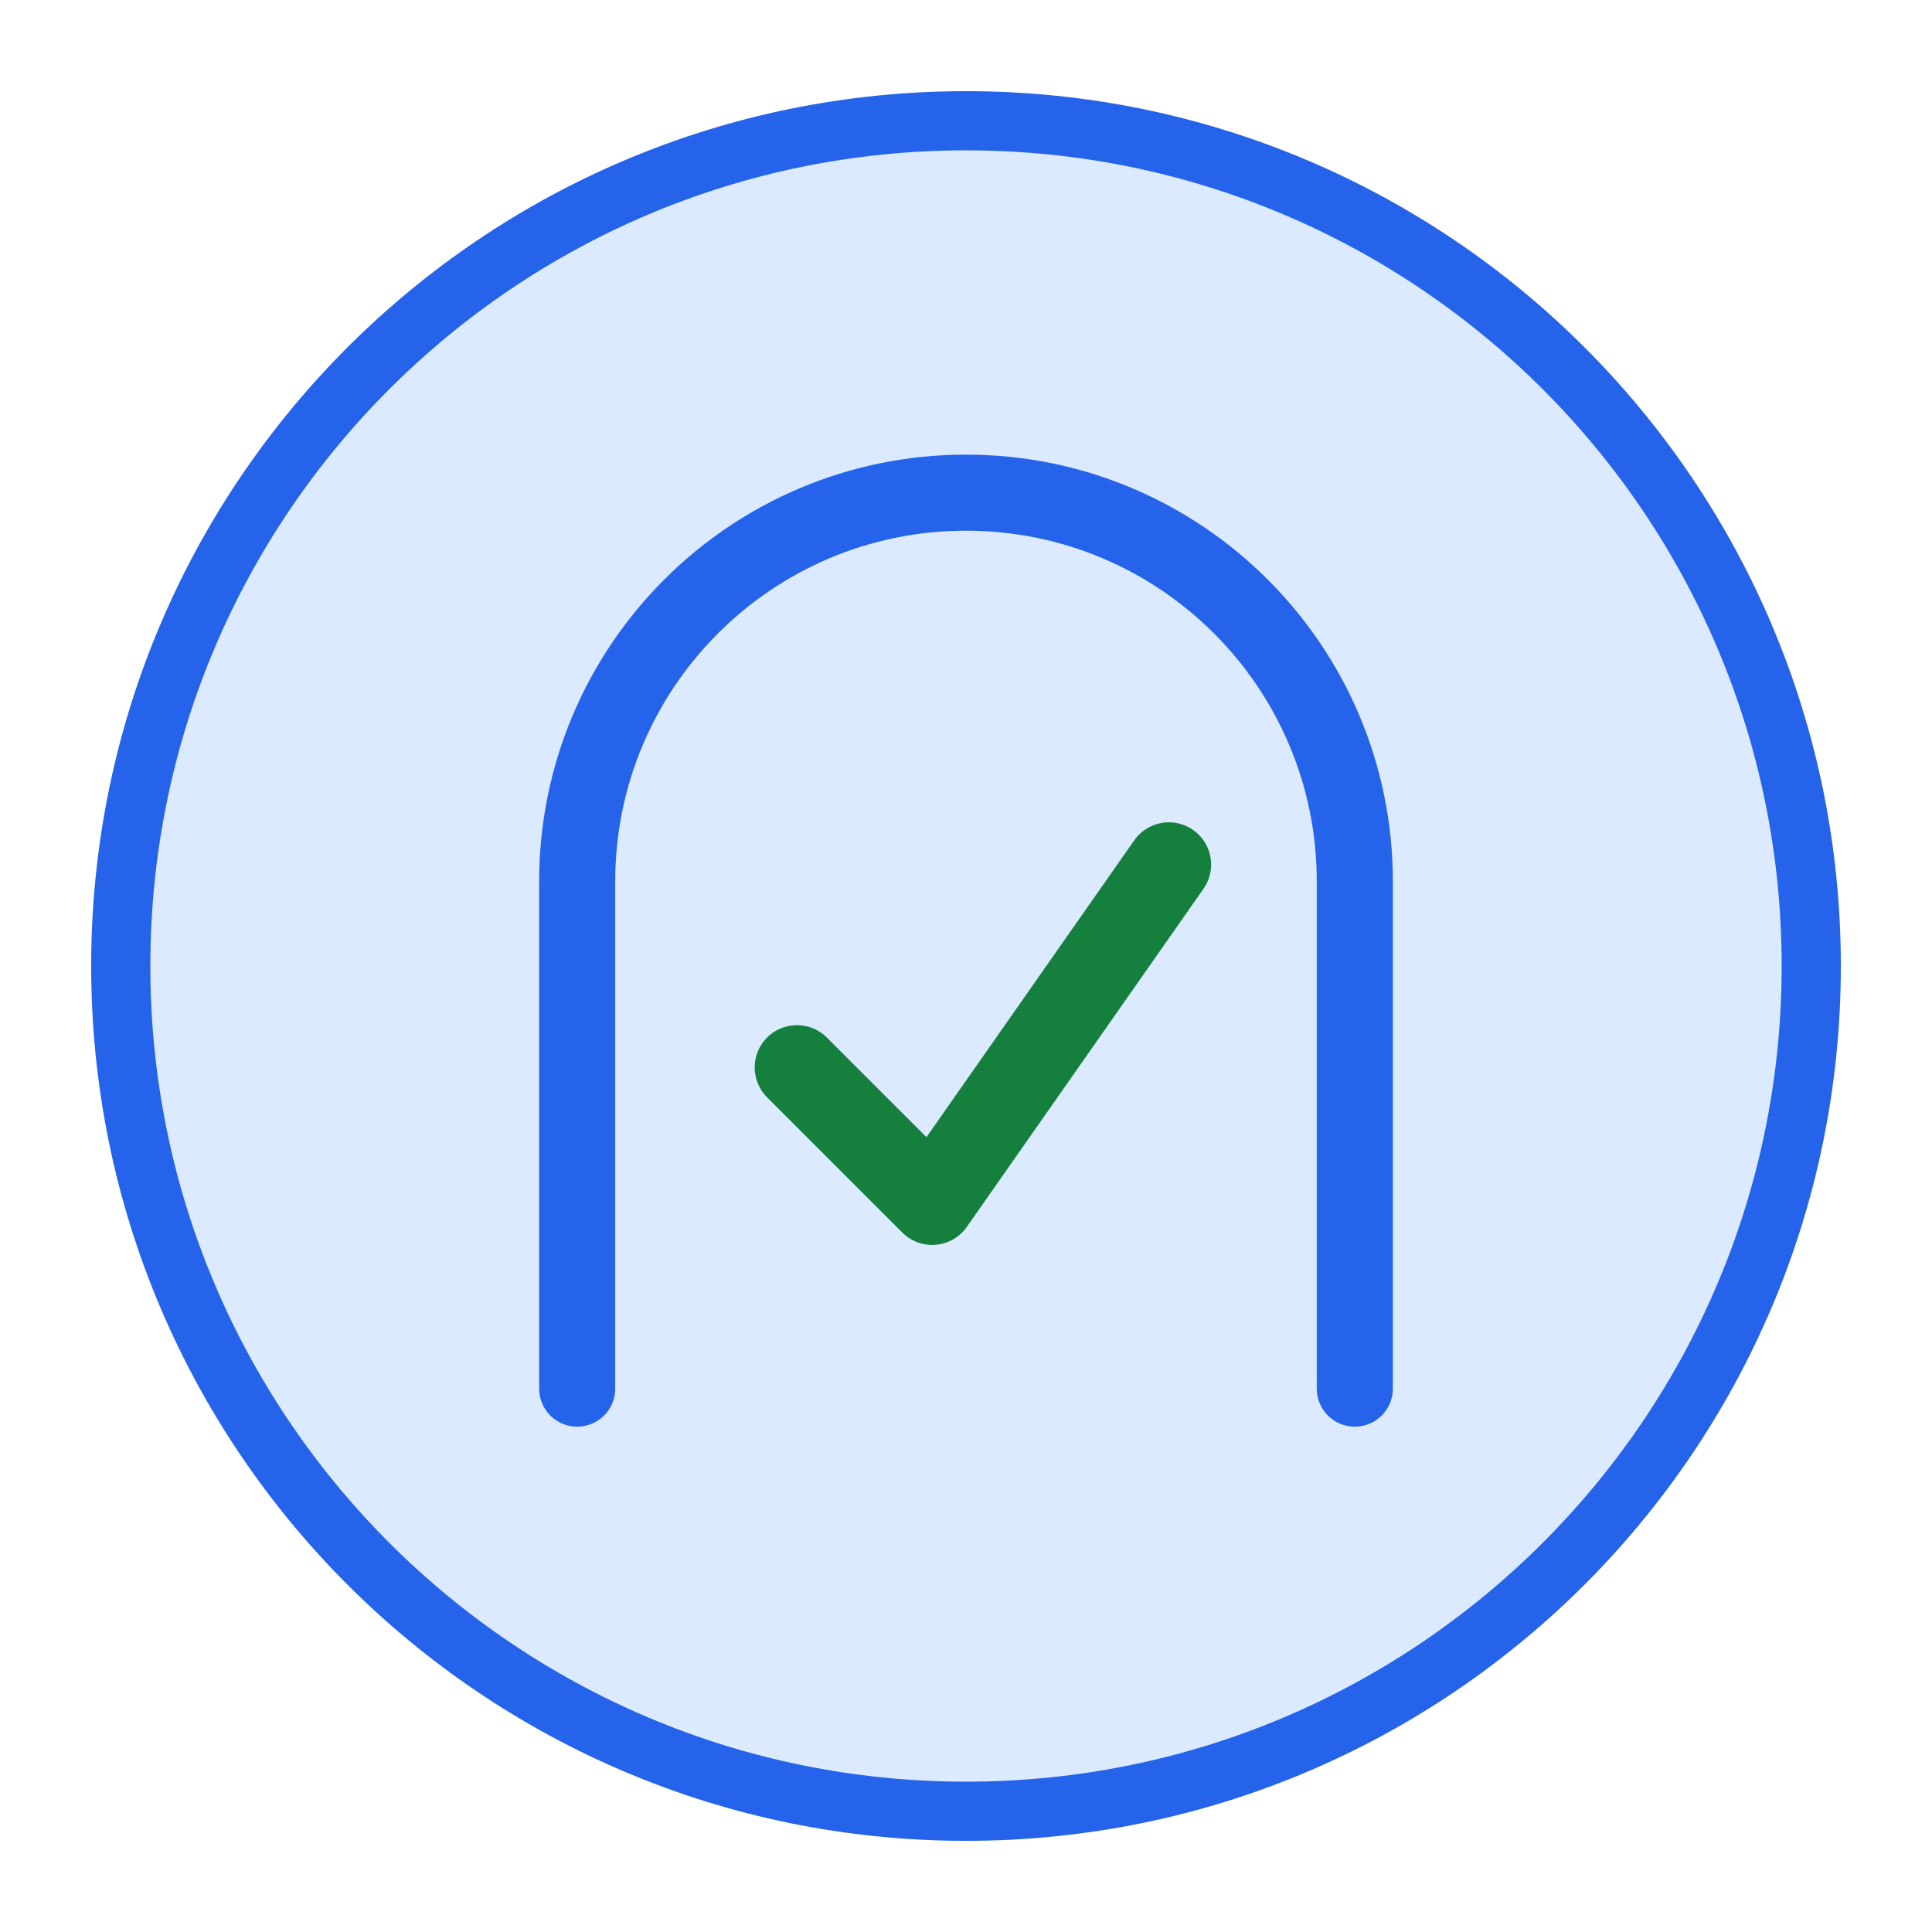
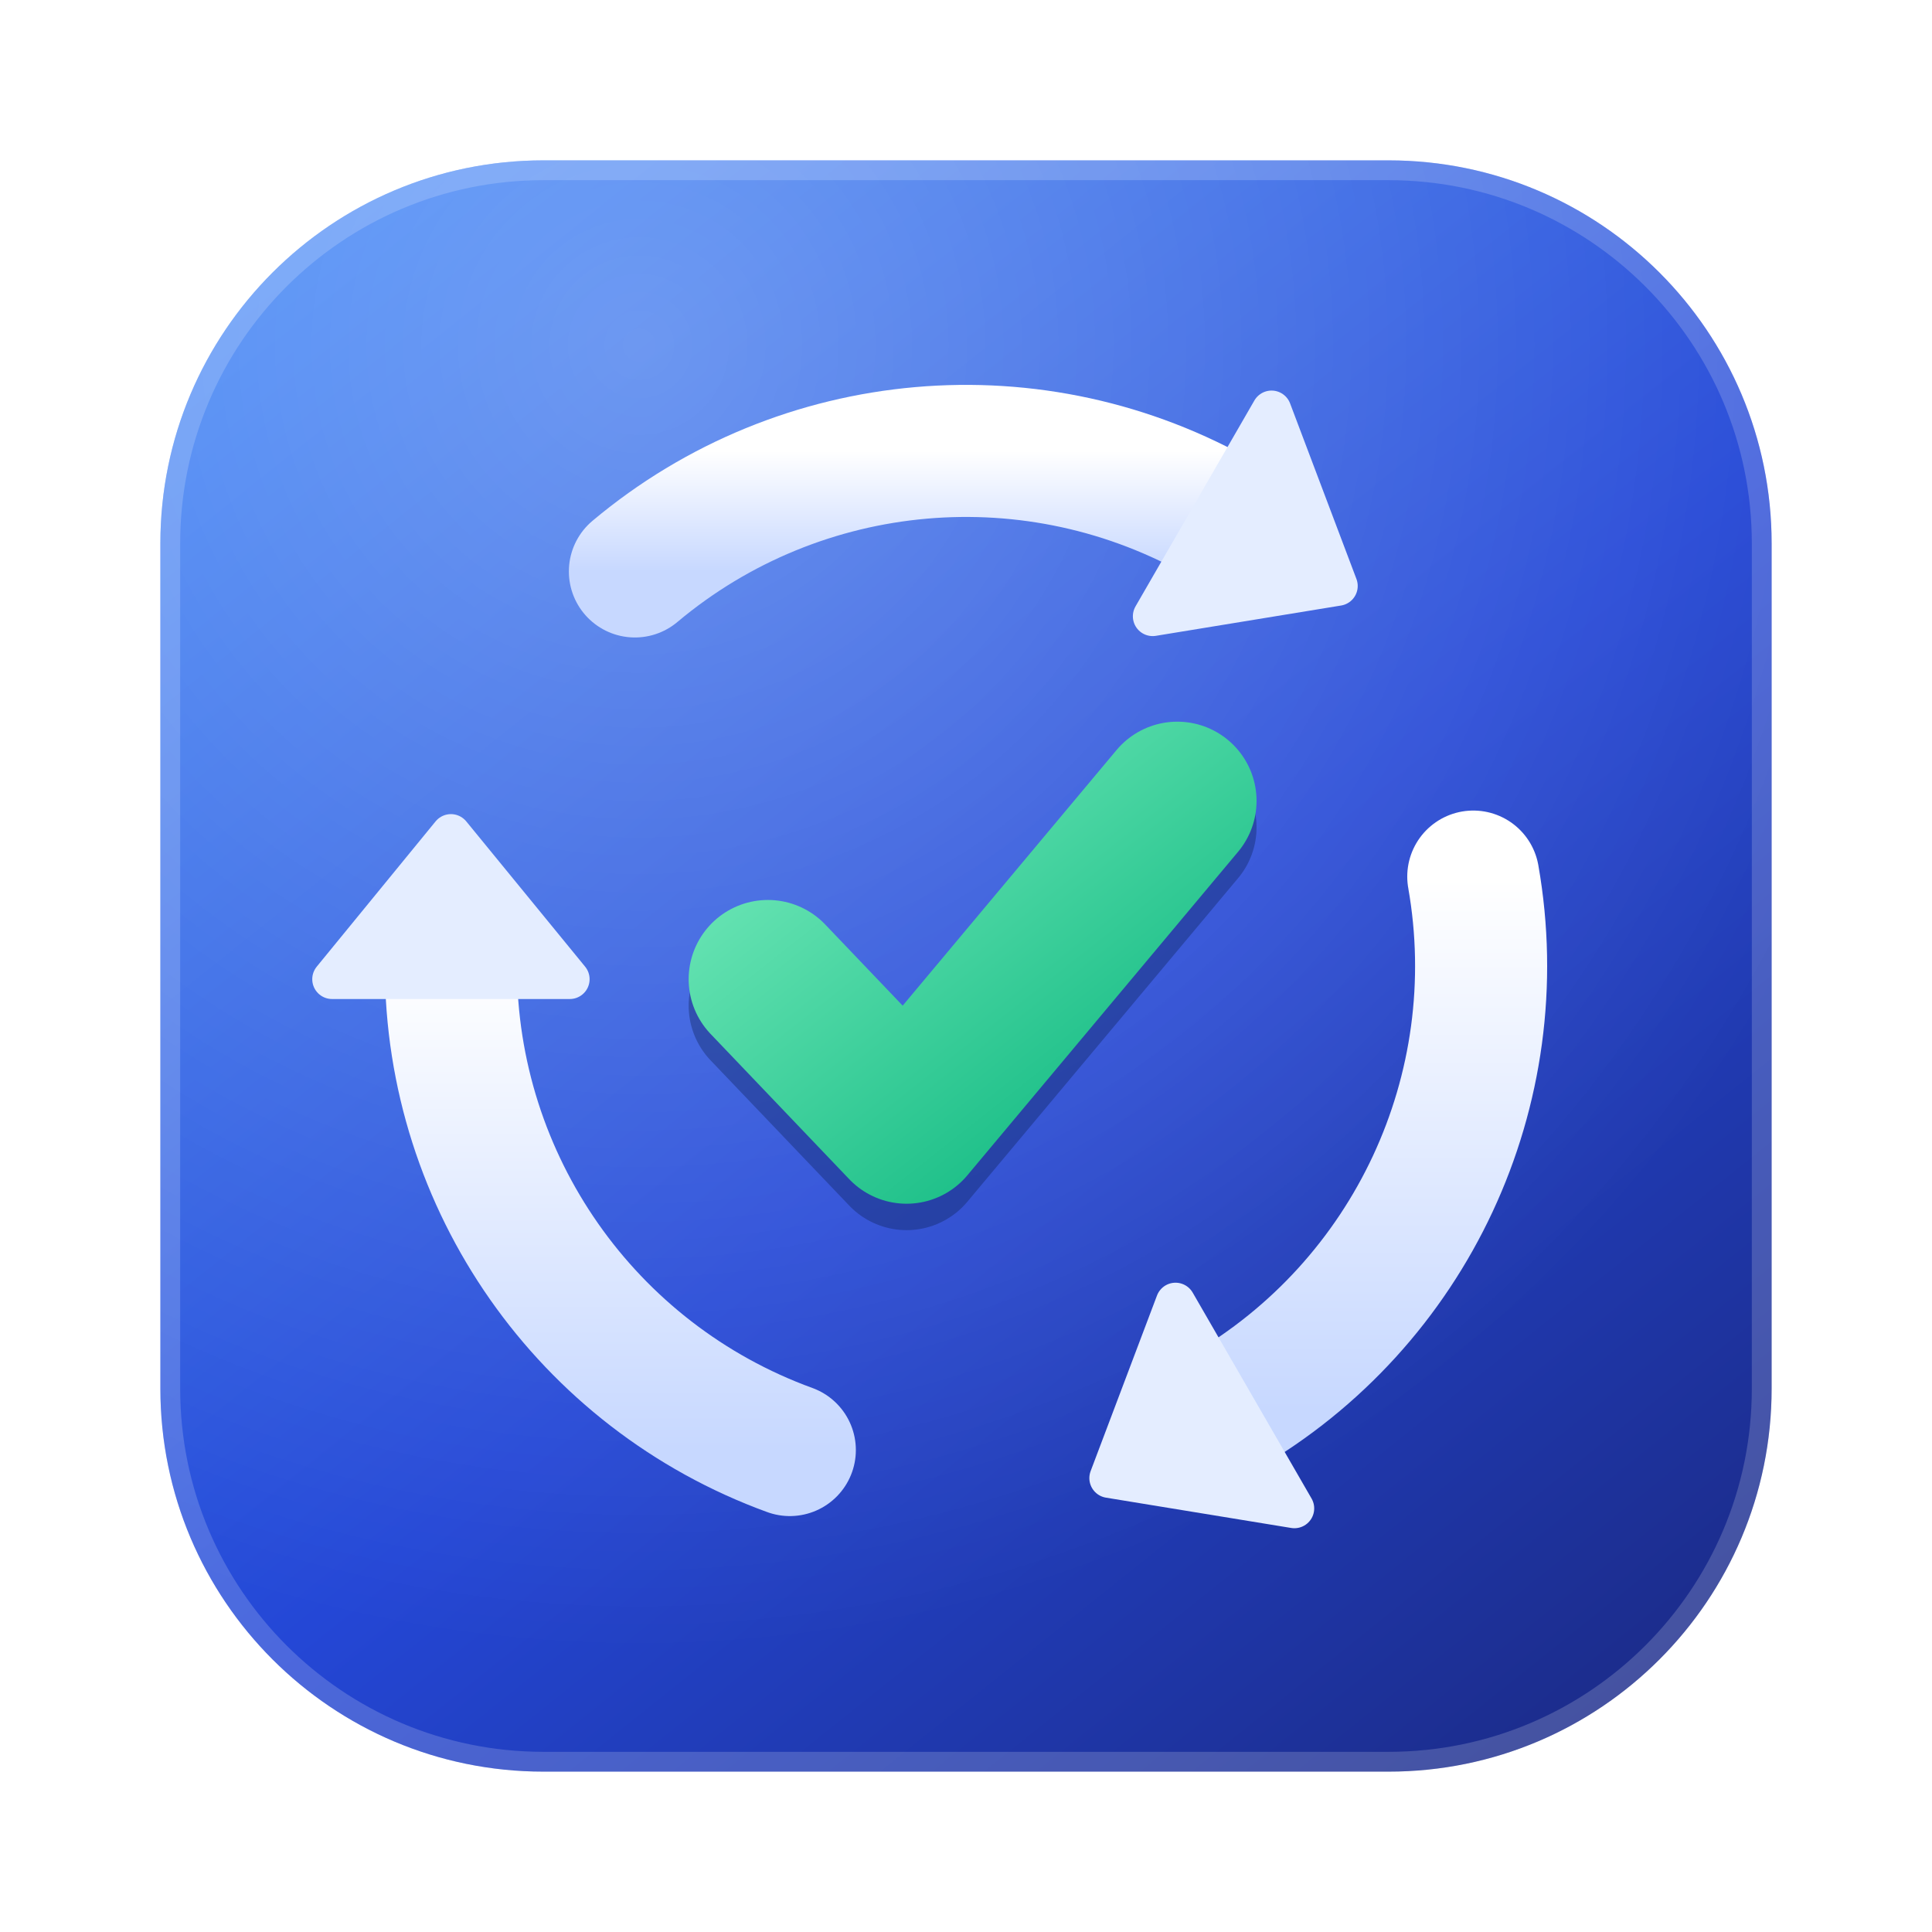
<svg xmlns="http://www.w3.org/2000/svg" viewBox="0 0 256 256" width="256" height="256" font-family="system-ui, -apple-system, 'Segoe UI', Roboto, 'Helvetica Neue', Arial, sans-serif" role="img" aria-label="Logo do aidlc-harness">
  <rect width="256" height="256" fill="#ffffff" />
-   <g>
-     <circle cx="128" cy="128" r="112" fill="#dbeafe" stroke="#2563eb" stroke-width="7.84" />
-     <path d="M76.48 184 L76.48 116.8 A51.52 51.52 0 0 1 179.52 116.8 L179.52 184" fill="none" stroke="#2563eb" stroke-width="10.08" stroke-linecap="round" stroke-linejoin="round" />
-     <path d="M105.6 141.44 L123.52 159.36 L154.88 114.56" fill="none" stroke="#15803d" stroke-width="11.2" stroke-linecap="round" stroke-linejoin="round" />
+   <g transform="translate(16 16) scale(0.875)">
+     <defs>
+       <linearGradient id="mk-fundo" x1="0.1" y1="0" x2="0.9" y2="1">
+         <stop offset="0" stop-color="#3b82f6" />
+         <stop offset="0.55" stop-color="#2447d6" />
+         <stop offset="1" stop-color="#1b2a86" />
+       </linearGradient>
+       <linearGradient id="mk-anel" x1="0" y1="0" x2="0" y2="1">
+         <stop offset="0" stop-color="#ffffff" />
+         <stop offset="1" stop-color="#c7d8ff" />
+       </linearGradient>
+       <linearGradient id="mk-ok" x1="0" y1="0" x2="1" y2="1">
+         <stop offset="0" stop-color="#6ee7b7" />
+         <stop offset="1" stop-color="#10b981" />
+       </linearGradient>
+       <radialGradient id="mk-luz" cx="0.3" cy="0.12" r="0.8">
+         <stop offset="0" stop-color="#ffffff" stop-opacity="0.28" />
+         <stop offset="1" stop-color="#ffffff" stop-opacity="0" />
+       </radialGradient>
+     </defs>
+     <rect x="6" y="6" width="244" height="244" rx="58" fill="url(#mk-fundo)" />
+     <rect x="6" y="6" width="244" height="244" rx="58" fill="url(#mk-luz)" />
+     <rect x="7.5" y="7.5" width="241" height="241" rx="56.5" fill="none" stroke="#ffffff" stroke-opacity="0.18" stroke-width="3" />
+     <path d="M77.86 68.25 A78 78 0 0 1 167.00 60.45" fill="none" stroke="url(#mk-anel)" stroke-width="20" stroke-linecap="round" />
+     <path d="M184.32 70.45 L174.27 43.86 L156.27 75.04 Z" fill="#e4edff" stroke="#e4edff" stroke-width="6" stroke-linejoin="round" />
+     <path d="M204.82 114.46 A78 78 0 0 1 167.00 195.55" fill="none" stroke="url(#mk-anel)" stroke-width="20" stroke-linecap="round" />
+     <path d="M149.68 205.55 L177.73 210.14 L159.73 178.96 Z" fill="#e4edff" stroke="#e4edff" stroke-width="6" stroke-linejoin="round" />
+     <path d="M101.32 201.30 A78 78 0 0 1 50.00 128.00" fill="none" stroke="url(#mk-anel)" stroke-width="20" stroke-linecap="round" />
+     <path d="M50.00 108.00 L32.00 130.00 L68.00 130.00 Z" fill="#e4edff" stroke="#e4edff" stroke-width="6" stroke-linejoin="round" />
+     <path d="M98 130 L119 152 L160 103" fill="none" stroke="#0b1f4d" stroke-opacity="0.35" stroke-width="24" stroke-linecap="round" stroke-linejoin="round" transform="translate(0 4)" />
+     <path d="M98 130 L119 152 L160 103" fill="none" stroke="url(#mk-ok)" stroke-width="24" stroke-linecap="round" stroke-linejoin="round" />
  </g>
</svg>
